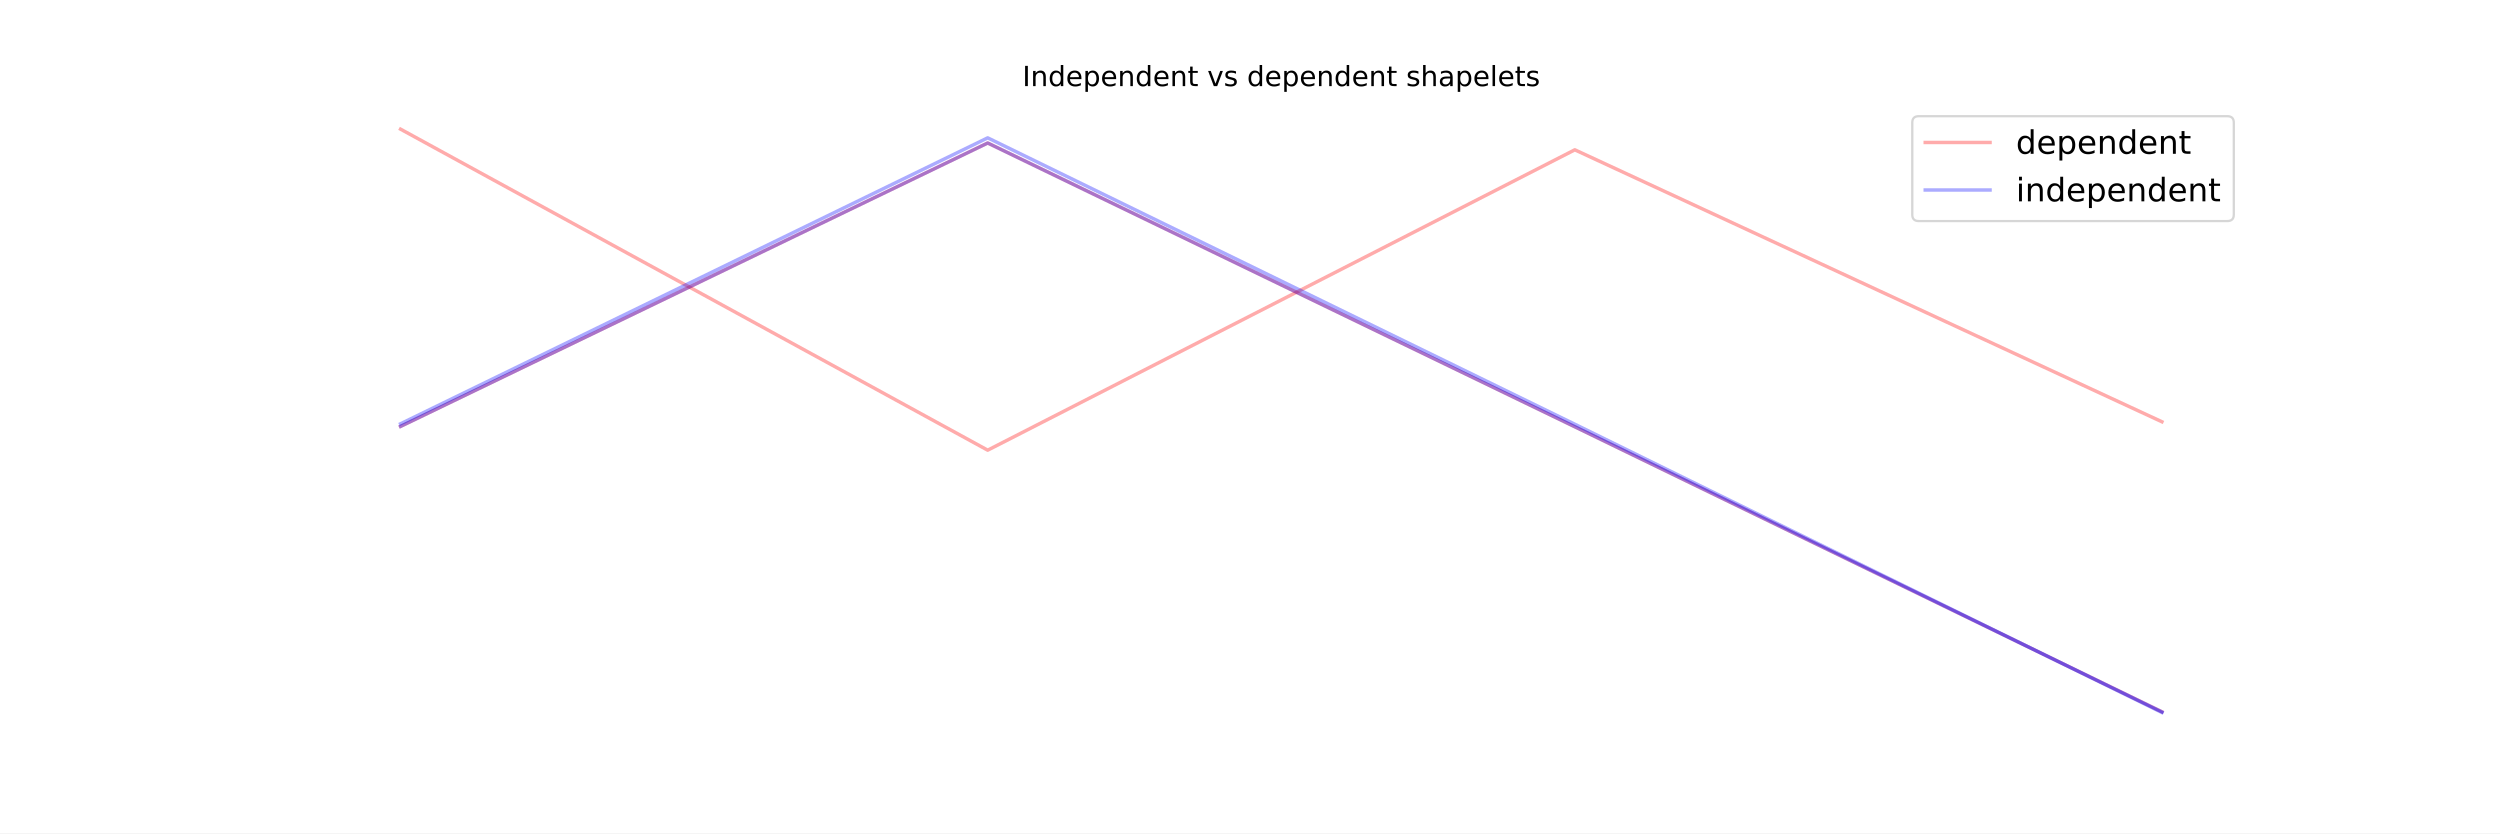
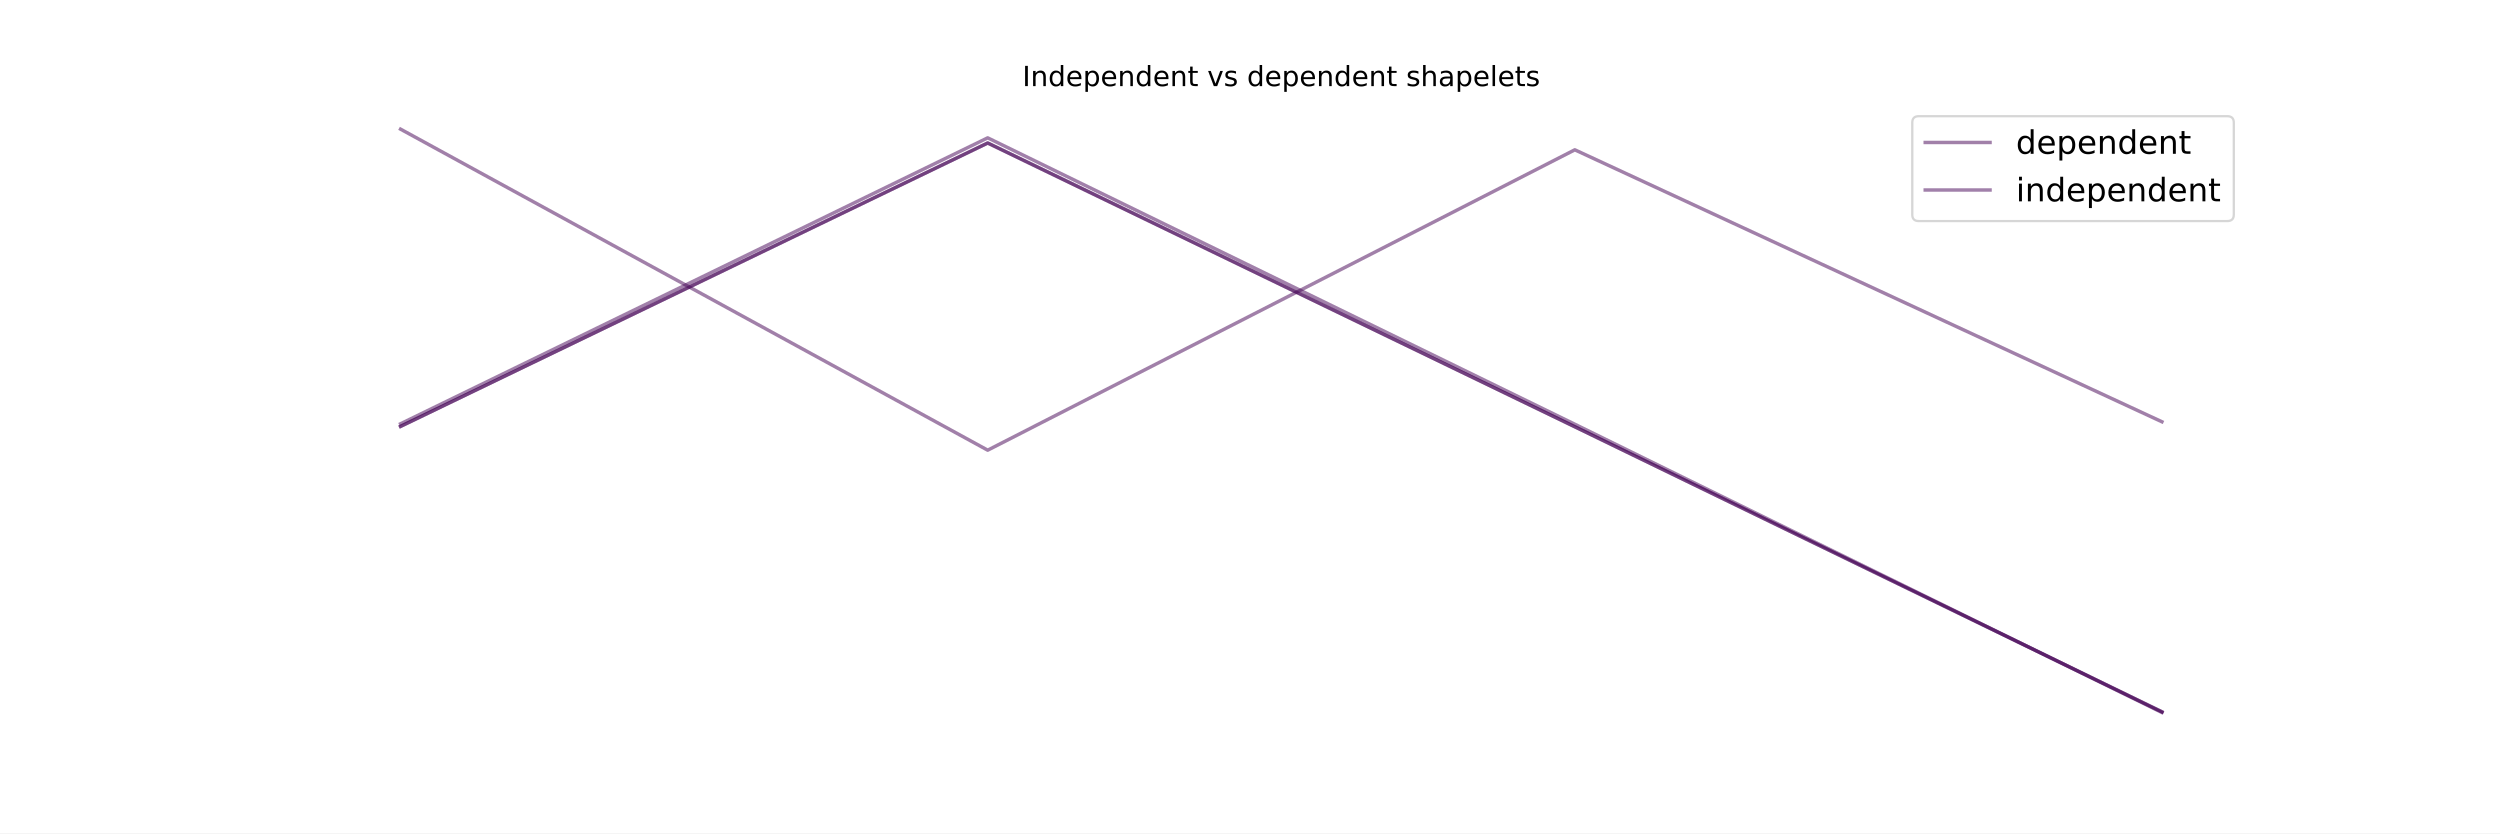
<svg xmlns="http://www.w3.org/2000/svg" xmlns:xlink="http://www.w3.org/1999/xlink" height="360pt" version="1.1" viewBox="0 0 1080 360" width="1080pt">
  <defs>
    <style type="text/css">
*{stroke-linecap:butt;stroke-linejoin:round;}
  </style>
  </defs>
  <g id="figure_1">
    <g id="patch_1">
      <path d="M 0 360  L 1080 360  L 1080 0  L 0 0  z " style="fill:#ffffff;" />
    </g>
    <g id="axes_1">
      <g id="line2d_1">
-         <path clip-path="url(#p1b959e8546)" d="M 173.045 184.204  L 426.682 61.774  L 680.318 184.364  L 933.955 307.517  " style="fill:none;opacity:0.33;stroke:#ff0000;stroke-linecap:square;stroke-width:1.5;" />
+         <path clip-path="url(#pe585b31e24)" d="M 173.045 184.204  L 426.682 61.774  L 680.318 184.364  L 933.955 307.517  " style="fill:none;opacity:0.5;stroke:#440154;stroke-linecap:square;stroke-width:1.5;" />
      </g>
      <g id="line2d_2">
-         <path clip-path="url(#p1b959e8546)" d="M 173.045 55.8  L 426.682 194.477  L 680.318 64.719  L 933.955 182.21  " style="fill:none;opacity:0.33;stroke:#ff0000;stroke-linecap:square;stroke-width:1.5;" />
+         <path clip-path="url(#pe585b31e24)" d="M 173.045 55.8  L 426.682 194.477  L 680.318 64.719  L 933.955 182.21  " style="fill:none;opacity:0.5;stroke:#440154;stroke-linecap:square;stroke-width:1.5;" />
      </g>
      <g id="line2d_3">
-         <path clip-path="url(#p1b959e8546)" d="M 173.045 184.204  L 426.682 61.774  L 680.318 184.364  L 933.955 307.517  " style="fill:none;opacity:0.33;stroke:#0000ff;stroke-linecap:square;stroke-width:1.5;" />
+         <path clip-path="url(#pe585b31e24)" d="M 173.045 184.204  L 426.682 61.774  L 680.318 184.364  L 933.955 307.517  " style="fill:none;opacity:0.5;stroke:#440256;stroke-linecap:square;stroke-width:1.5;" />
      </g>
      <g id="line2d_4">
-         <path clip-path="url(#p1b959e8546)" d="M 173.045 183.07  L 426.682 59.551  L 680.318 183.268  L 933.955 307.8  " style="fill:none;opacity:0.33;stroke:#0000ff;stroke-linecap:square;stroke-width:1.5;" />
+         <path clip-path="url(#pe585b31e24)" d="M 173.045 183.07  L 426.682 59.551  L 680.318 183.268  L 933.955 307.8  " style="fill:none;opacity:0.5;stroke:#440256;stroke-linecap:square;stroke-width:1.5;" />
      </g>
      <g id="text_1">
        <defs>
          <path d="M 9.812 72.906  L 19.672 72.906  L 19.672 0  L 9.812 0  z " id="DejaVuSans-49" />
          <path d="M 54.891 33.016  L 54.891 0  L 45.906 0  L 45.906 32.719  Q 45.906 40.484 42.875 44.328  Q 39.844 48.188 33.797 48.188  Q 26.516 48.188 22.312 43.547  Q 18.109 38.922 18.109 30.906  L 18.109 0  L 9.078 0  L 9.078 54.688  L 18.109 54.688  L 18.109 46.188  Q 21.344 51.125 25.703 53.562  Q 30.078 56 35.797 56  Q 45.219 56 50.047 50.172  Q 54.891 44.344 54.891 33.016  z " id="DejaVuSans-6e" />
          <path d="M 45.406 46.391  L 45.406 75.984  L 54.391 75.984  L 54.391 0  L 45.406 0  L 45.406 8.203  Q 42.578 3.328 38.25 0.953  Q 33.938 -1.422 27.875 -1.422  Q 17.969 -1.422 11.734 6.484  Q 5.516 14.406 5.516 27.297  Q 5.516 40.188 11.734 48.094  Q 17.969 56 27.875 56  Q 33.938 56 38.25 53.625  Q 42.578 51.266 45.406 46.391  z M 14.797 27.297  Q 14.797 17.391 18.875 11.75  Q 22.953 6.109 30.078 6.109  Q 37.203 6.109 41.297 11.75  Q 45.406 17.391 45.406 27.297  Q 45.406 37.203 41.297 42.844  Q 37.203 48.484 30.078 48.484  Q 22.953 48.484 18.875 42.844  Q 14.797 37.203 14.797 27.297  z " id="DejaVuSans-64" />
          <path d="M 56.203 29.594  L 56.203 25.203  L 14.891 25.203  Q 15.484 15.922 20.484 11.062  Q 25.484 6.203 34.422 6.203  Q 39.594 6.203 44.453 7.469  Q 49.312 8.734 54.109 11.281  L 54.109 2.781  Q 49.266 0.734 44.188 -0.344  Q 39.109 -1.422 33.891 -1.422  Q 20.797 -1.422 13.156 6.188  Q 5.516 13.812 5.516 26.812  Q 5.516 40.234 12.766 48.109  Q 20.016 56 32.328 56  Q 43.359 56 49.781 48.891  Q 56.203 41.797 56.203 29.594  z M 47.219 32.234  Q 47.125 39.594 43.094 43.984  Q 39.062 48.391 32.422 48.391  Q 24.906 48.391 20.391 44.141  Q 15.875 39.891 15.188 32.172  z " id="DejaVuSans-65" />
          <path d="M 18.109 8.203  L 18.109 -20.797  L 9.078 -20.797  L 9.078 54.688  L 18.109 54.688  L 18.109 46.391  Q 20.953 51.266 25.266 53.625  Q 29.594 56 35.594 56  Q 45.562 56 51.781 48.094  Q 58.016 40.188 58.016 27.297  Q 58.016 14.406 51.781 6.484  Q 45.562 -1.422 35.594 -1.422  Q 29.594 -1.422 25.266 0.953  Q 20.953 3.328 18.109 8.203  z M 48.688 27.297  Q 48.688 37.203 44.609 42.844  Q 40.531 48.484 33.406 48.484  Q 26.266 48.484 22.188 42.844  Q 18.109 37.203 18.109 27.297  Q 18.109 17.391 22.188 11.75  Q 26.266 6.109 33.406 6.109  Q 40.531 6.109 44.609 11.75  Q 48.688 17.391 48.688 27.297  z " id="DejaVuSans-70" />
          <path d="M 18.312 70.219  L 18.312 54.688  L 36.812 54.688  L 36.812 47.703  L 18.312 47.703  L 18.312 18.016  Q 18.312 11.328 20.141 9.422  Q 21.969 7.516 27.594 7.516  L 36.812 7.516  L 36.812 0  L 27.594 0  Q 17.188 0 13.234 3.875  Q 9.281 7.766 9.281 18.016  L 9.281 47.703  L 2.688 47.703  L 2.688 54.688  L 9.281 54.688  L 9.281 70.219  z " id="DejaVuSans-74" />
          <path id="DejaVuSans-20" />
          <path d="M 2.984 54.688  L 12.5 54.688  L 29.594 8.797  L 46.688 54.688  L 56.203 54.688  L 35.688 0  L 23.484 0  z " id="DejaVuSans-76" />
          <path d="M 44.281 53.078  L 44.281 44.578  Q 40.484 46.531 36.375 47.5  Q 32.281 48.484 27.875 48.484  Q 21.188 48.484 17.844 46.438  Q 14.5 44.391 14.5 40.281  Q 14.5 37.156 16.891 35.375  Q 19.281 33.594 26.516 31.984  L 29.594 31.297  Q 39.156 29.25 43.188 25.516  Q 47.219 21.781 47.219 15.094  Q 47.219 7.469 41.188 3.016  Q 35.156 -1.422 24.609 -1.422  Q 20.219 -1.422 15.453 -0.562  Q 10.688 0.297 5.422 2  L 5.422 11.281  Q 10.406 8.688 15.234 7.391  Q 20.062 6.109 24.812 6.109  Q 31.156 6.109 34.562 8.281  Q 37.984 10.453 37.984 14.406  Q 37.984 18.062 35.516 20.016  Q 33.062 21.969 24.703 23.781  L 21.578 24.516  Q 13.234 26.266 9.516 29.906  Q 5.812 33.547 5.812 39.891  Q 5.812 47.609 11.281 51.797  Q 16.75 56 26.812 56  Q 31.781 56 36.172 55.266  Q 40.578 54.547 44.281 53.078  z " id="DejaVuSans-73" />
          <path d="M 54.891 33.016  L 54.891 0  L 45.906 0  L 45.906 32.719  Q 45.906 40.484 42.875 44.328  Q 39.844 48.188 33.797 48.188  Q 26.516 48.188 22.312 43.547  Q 18.109 38.922 18.109 30.906  L 18.109 0  L 9.078 0  L 9.078 75.984  L 18.109 75.984  L 18.109 46.188  Q 21.344 51.125 25.703 53.562  Q 30.078 56 35.797 56  Q 45.219 56 50.047 50.172  Q 54.891 44.344 54.891 33.016  z " id="DejaVuSans-68" />
          <path d="M 34.281 27.484  Q 23.391 27.484 19.188 25  Q 14.984 22.516 14.984 16.5  Q 14.984 11.719 18.141 8.906  Q 21.297 6.109 26.703 6.109  Q 34.188 6.109 38.703 11.406  Q 43.219 16.703 43.219 25.484  L 43.219 27.484  z M 52.203 31.203  L 52.203 0  L 43.219 0  L 43.219 8.297  Q 40.141 3.328 35.547 0.953  Q 30.953 -1.422 24.312 -1.422  Q 15.922 -1.422 10.953 3.297  Q 6 8.016 6 15.922  Q 6 25.141 12.172 29.828  Q 18.359 34.516 30.609 34.516  L 43.219 34.516  L 43.219 35.406  Q 43.219 41.609 39.141 45  Q 35.062 48.391 27.688 48.391  Q 23 48.391 18.547 47.266  Q 14.109 46.141 10.016 43.891  L 10.016 52.203  Q 14.938 54.109 19.578 55.047  Q 24.219 56 28.609 56  Q 40.484 56 46.344 49.844  Q 52.203 43.703 52.203 31.203  z " id="DejaVuSans-61" />
          <path d="M 9.422 75.984  L 18.406 75.984  L 18.406 0  L 9.422 0  z " id="DejaVuSans-6c" />
        </defs>
        <g transform="translate(441.6675 37.2)scale(0.12 -0.12)">
          <use xlink:href="#DejaVuSans-49" />
          <use x="29.492" xlink:href="#DejaVuSans-6e" />
          <use x="92.871" xlink:href="#DejaVuSans-64" />
          <use x="156.348" xlink:href="#DejaVuSans-65" />
          <use x="217.871" xlink:href="#DejaVuSans-70" />
          <use x="281.348" xlink:href="#DejaVuSans-65" />
          <use x="342.871" xlink:href="#DejaVuSans-6e" />
          <use x="406.25" xlink:href="#DejaVuSans-64" />
          <use x="469.727" xlink:href="#DejaVuSans-65" />
          <use x="531.25" xlink:href="#DejaVuSans-6e" />
          <use x="594.629" xlink:href="#DejaVuSans-74" />
          <use x="633.838" xlink:href="#DejaVuSans-20" />
          <use x="665.625" xlink:href="#DejaVuSans-76" />
          <use x="724.805" xlink:href="#DejaVuSans-73" />
          <use x="776.904" xlink:href="#DejaVuSans-20" />
          <use x="808.691" xlink:href="#DejaVuSans-64" />
          <use x="872.168" xlink:href="#DejaVuSans-65" />
          <use x="933.691" xlink:href="#DejaVuSans-70" />
          <use x="997.168" xlink:href="#DejaVuSans-65" />
          <use x="1058.691" xlink:href="#DejaVuSans-6e" />
          <use x="1122.07" xlink:href="#DejaVuSans-64" />
          <use x="1185.547" xlink:href="#DejaVuSans-65" />
          <use x="1247.07" xlink:href="#DejaVuSans-6e" />
          <use x="1310.449" xlink:href="#DejaVuSans-74" />
          <use x="1349.658" xlink:href="#DejaVuSans-20" />
          <use x="1381.445" xlink:href="#DejaVuSans-73" />
          <use x="1433.545" xlink:href="#DejaVuSans-68" />
          <use x="1496.924" xlink:href="#DejaVuSans-61" />
          <use x="1558.203" xlink:href="#DejaVuSans-70" />
          <use x="1621.68" xlink:href="#DejaVuSans-65" />
          <use x="1683.203" xlink:href="#DejaVuSans-6c" />
          <use x="1710.986" xlink:href="#DejaVuSans-65" />
          <use x="1772.51" xlink:href="#DejaVuSans-74" />
          <use x="1811.719" xlink:href="#DejaVuSans-73" />
        </g>
      </g>
      <g id="legend_1">
        <g id="patch_2">
          <path d="M 828.898 95.499  L 962.2 95.499  Q 965 95.499 965 92.699  L 965 53  Q 965 50.2 962.2 50.2  L 828.898 50.2  Q 826.098 50.2 826.098 53  L 826.098 92.699  Q 826.098 95.499 828.898 95.499  z " style="fill:#ffffff;opacity:0.8;stroke:#cccccc;stroke-linejoin:miter;" />
        </g>
        <g id="line2d_5">
-           <path d="M 831.698 61.538  L 859.698 61.538  " style="fill:none;opacity:0.33;stroke:#ff0000;stroke-linecap:square;stroke-width:1.5;" />
+           <path d="M 831.698 61.538  L 859.698 61.538  " style="fill:none;opacity:0.5;stroke:#440154;stroke-linecap:square;stroke-width:1.5;" />
        </g>
        <g id="line2d_6" />
        <g id="text_2">
          <g transform="translate(870.8981 66.43781)scale(0.14 -0.14)">
            <use xlink:href="#DejaVuSans-64" />
            <use x="63.477" xlink:href="#DejaVuSans-65" />
            <use x="125" xlink:href="#DejaVuSans-70" />
            <use x="188.477" xlink:href="#DejaVuSans-65" />
            <use x="250" xlink:href="#DejaVuSans-6e" />
            <use x="313.379" xlink:href="#DejaVuSans-64" />
            <use x="376.855" xlink:href="#DejaVuSans-65" />
            <use x="438.379" xlink:href="#DejaVuSans-6e" />
            <use x="501.758" xlink:href="#DejaVuSans-74" />
          </g>
        </g>
        <g id="line2d_7">
-           <path d="M 831.698 82.087  L 859.698 82.087  " style="fill:none;opacity:0.33;stroke:#0000ff;stroke-linecap:square;stroke-width:1.5;" />
+           <path d="M 831.698 82.087  L 859.698 82.087  " style="fill:none;opacity:0.5;stroke:#440256;stroke-linecap:square;stroke-width:1.5;" />
        </g>
        <g id="line2d_8" />
        <g id="text_3">
          <defs>
            <path d="M 9.422 54.688  L 18.406 54.688  L 18.406 0  L 9.422 0  z M 9.422 75.984  L 18.406 75.984  L 18.406 64.594  L 9.422 64.594  z " id="DejaVuSans-69" />
          </defs>
          <g transform="translate(870.8981 86.98719)scale(0.14 -0.14)">
            <use xlink:href="#DejaVuSans-69" />
            <use x="27.783" xlink:href="#DejaVuSans-6e" />
            <use x="91.162" xlink:href="#DejaVuSans-64" />
            <use x="154.639" xlink:href="#DejaVuSans-65" />
            <use x="216.162" xlink:href="#DejaVuSans-70" />
            <use x="279.639" xlink:href="#DejaVuSans-65" />
            <use x="341.162" xlink:href="#DejaVuSans-6e" />
            <use x="404.541" xlink:href="#DejaVuSans-64" />
            <use x="468.018" xlink:href="#DejaVuSans-65" />
            <use x="529.541" xlink:href="#DejaVuSans-6e" />
            <use x="592.92" xlink:href="#DejaVuSans-74" />
          </g>
        </g>
      </g>
    </g>
  </g>
  <defs>
-     <clipPath id="p1b959e8546">
+     <clipPath id="pe585b31e24">
      <rect height="277.2" width="837" x="135" y="43.2" />
    </clipPath>
  </defs>
</svg>
